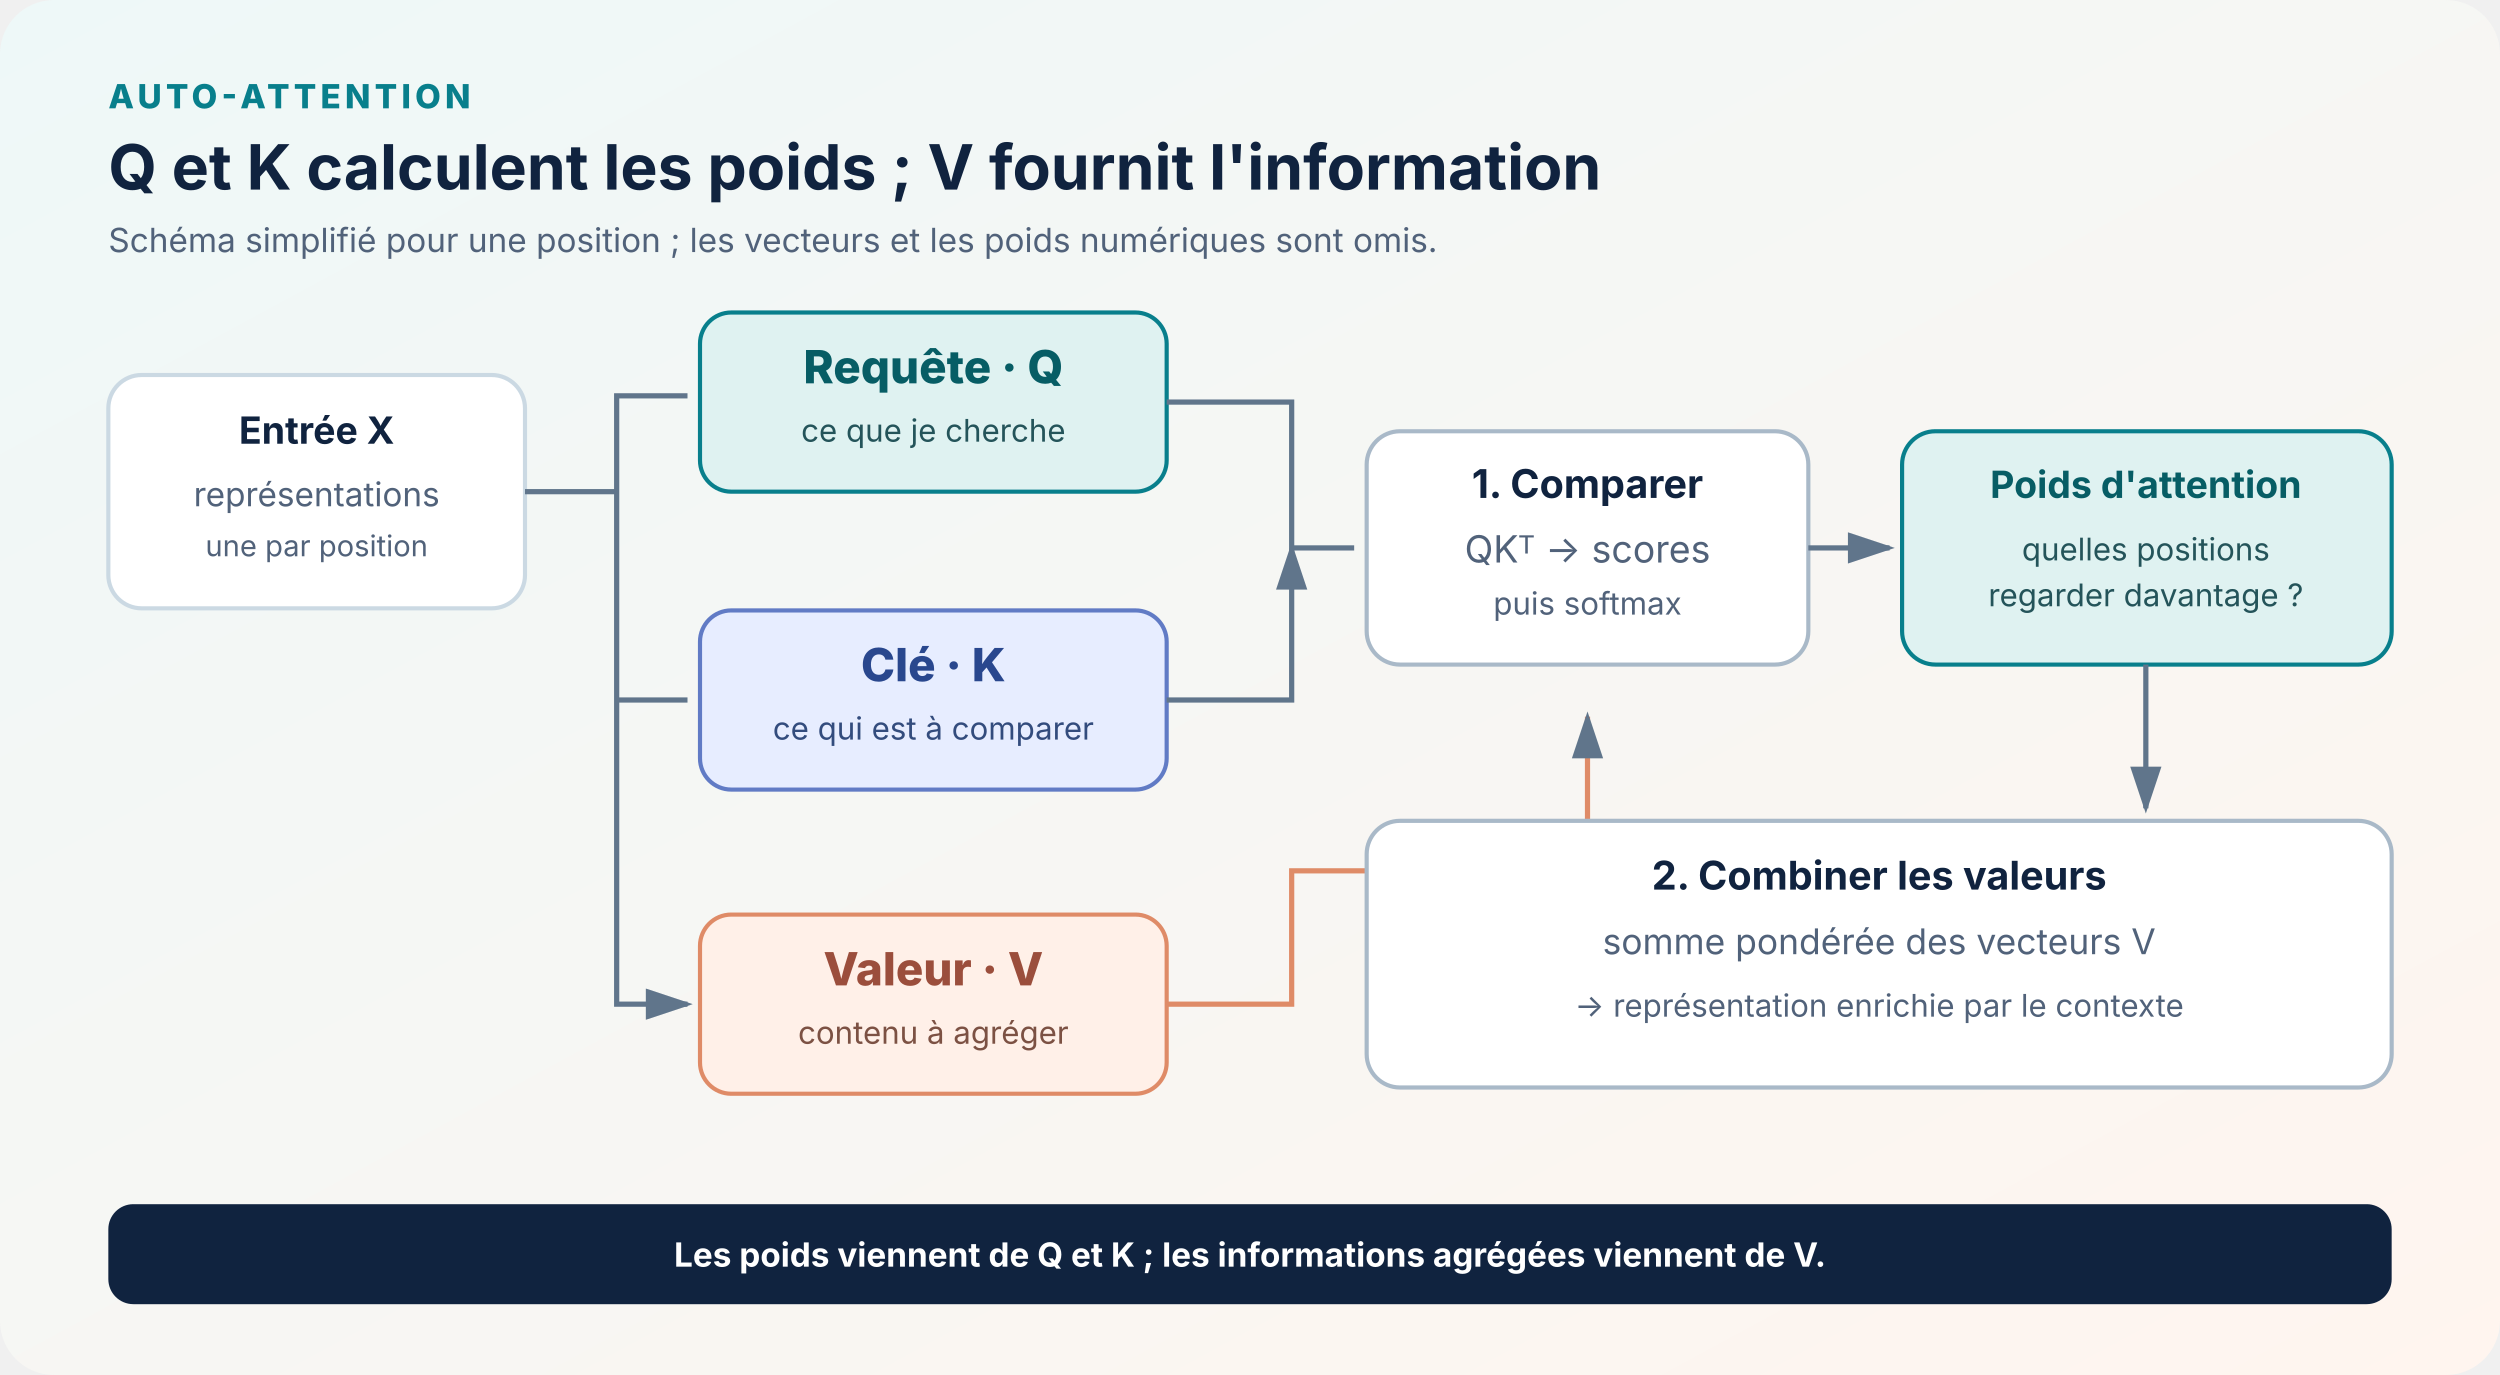
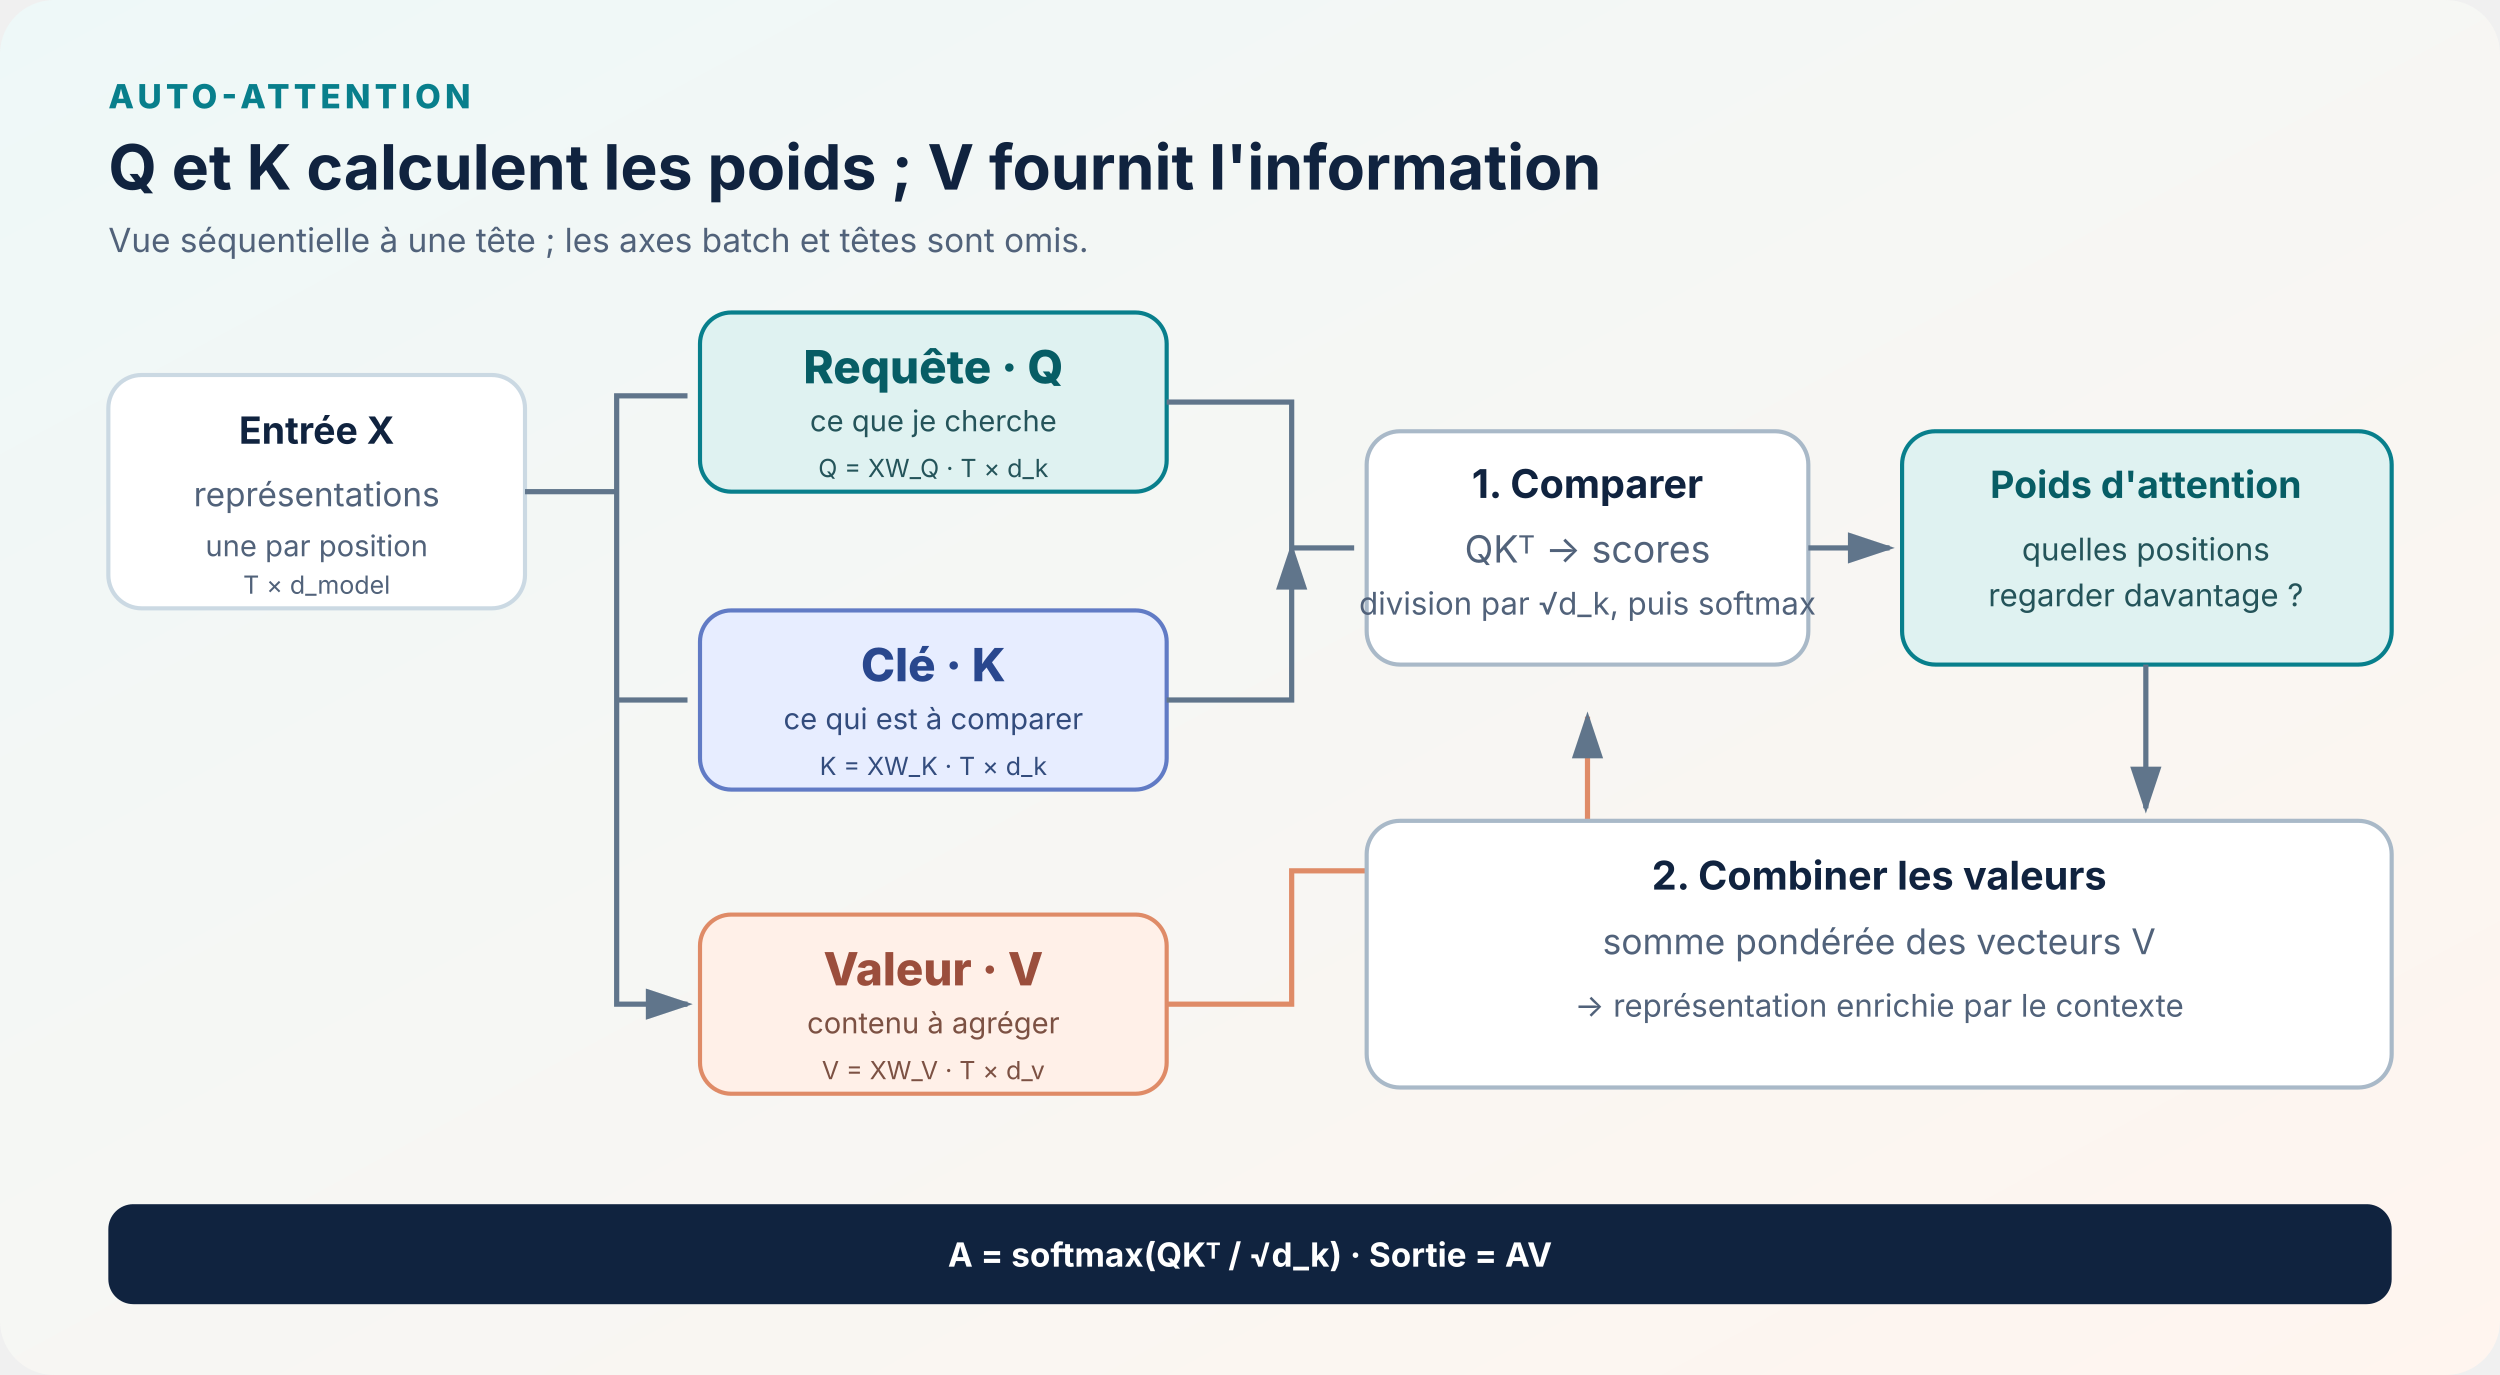
<svg xmlns="http://www.w3.org/2000/svg" width="1200" height="660" viewBox="0 0 1200 660" role="img" aria-labelledby="title desc">
  <defs>
    <linearGradient id="bg" x1="0" y1="0" x2="1" y2="1">
      <stop stop-color="#eef8f8" />
      <stop offset="1" stop-color="#fff5ef" />
    </linearGradient>
    <marker id="arrow" markerWidth="10" markerHeight="10" refX="8" refY="3" orient="auto">
      <path d="M0,0 L0,6 L9,3 z" fill="#60758b" />
    </marker>
  </defs>
  <rect width="1200" height="660" rx="26" fill="url(#bg)" />
  <text x="52" y="52" font-family="Inter,Arial,sans-serif" font-size="16" font-weight="800" letter-spacing="2" fill="#087f8c">AUTO-ATTENTION</text>
  <text x="52" y="91" font-family="Inter,Arial,sans-serif" font-size="30" font-weight="750" fill="#10233f">Q et K calculent les poids ; V fournit l'information</text>
-   <text x="52" y="121" font-family="Inter,Arial,sans-serif" font-size="16" fill="#51627a">Schéma simplifié pour une position ; les vecteurs et les poids numériques sont omis.</text>
+   <text x="52" y="121" font-family="Inter,Arial,sans-serif" font-size="16" fill="#51627a">Vue séquentielle à une tête ; les axes batch et têtes sont omis.</text>
  <rect x="52" y="180" width="200" height="112" rx="16" fill="#fff" stroke="#cbd9e3" stroke-width="2" />
  <text x="152" y="213" text-anchor="middle" font-family="Inter,Arial,sans-serif" font-size="18" font-weight="750" fill="#10233f">Entrée X</text>
  <text x="152" y="243" text-anchor="middle" font-family="Inter,Arial,sans-serif" font-size="16" fill="#51627a">représentations</text>
  <text x="152" y="267" text-anchor="middle" font-family="Inter,Arial,sans-serif" font-size="14" fill="#51627a">une par position</text>
+   <text x="152" y="285" text-anchor="middle" font-family="Inter,Arial,sans-serif" font-size="12" fill="#51627a">T × d_model</text>
  <path d="M252 236 H296 V190 H330 M296 236 V336 H330 M296 236 V482 H330" fill="none" stroke="#60758b" stroke-width="2.5" marker-end="url(#arrow)" />
  <rect x="336" y="150" width="224" height="86" rx="15" fill="#dff2f1" stroke="#087f8c" stroke-width="2" />
  <text x="448" y="184" text-anchor="middle" font-family="Inter,Arial,sans-serif" font-size="22" font-weight="800" fill="#075d65">Requête · Q</text>
-   <text x="448" y="212" text-anchor="middle" font-family="Inter,Arial,sans-serif" font-size="15" fill="#24545a">ce que je cherche</text>
+   <text x="448" y="207" text-anchor="middle" font-family="Inter,Arial,sans-serif" font-size="14" fill="#24545a">ce que je cherche</text>
+   <text x="448" y="229" text-anchor="middle" font-family="Inter,Arial,sans-serif" font-size="12" fill="#24545a">Q = XW_Q · T × d_k</text>
  <rect x="336" y="293" width="224" height="86" rx="15" fill="#e7edff" stroke="#617bc5" stroke-width="2" />
  <text x="448" y="327" text-anchor="middle" font-family="Inter,Arial,sans-serif" font-size="22" font-weight="800" fill="#29478e">Clé · K</text>
-   <text x="448" y="355" text-anchor="middle" font-family="Inter,Arial,sans-serif" font-size="15" fill="#334c7d">ce qui est à comparer</text>
+   <text x="448" y="350" text-anchor="middle" font-family="Inter,Arial,sans-serif" font-size="14" fill="#334c7d">ce qui est à comparer</text>
+   <text x="448" y="372" text-anchor="middle" font-family="Inter,Arial,sans-serif" font-size="12" fill="#334c7d">K = XW_K · T × d_k</text>
  <rect x="336" y="439" width="224" height="86" rx="15" fill="#fff0e8" stroke="#df8b67" stroke-width="2" />
  <text x="448" y="473" text-anchor="middle" font-family="Inter,Arial,sans-serif" font-size="22" font-weight="800" fill="#9b4e3c">Valeur · V</text>
-   <text x="448" y="501" text-anchor="middle" font-family="Inter,Arial,sans-serif" font-size="15" fill="#7c5143">contenu à agréger</text>
+   <text x="448" y="496" text-anchor="middle" font-family="Inter,Arial,sans-serif" font-size="14" fill="#7c5143">contenu à agréger</text>
+   <text x="448" y="518" text-anchor="middle" font-family="Inter,Arial,sans-serif" font-size="12" fill="#7c5143">V = XW_V · T × d_v</text>
  <path d="M560 193 H620 V263 H650 M560 336 H620 V263" fill="none" stroke="#60758b" stroke-width="2.5" marker-end="url(#arrow)" />
  <rect x="656" y="207" width="212" height="112" rx="16" fill="#fff" stroke="#a9b9c8" stroke-width="2" />
  <text x="762" y="239" text-anchor="middle" font-family="Inter,Arial,sans-serif" font-size="19" font-weight="750" fill="#10233f">1. Comparer</text>
  <text x="762" y="270" text-anchor="middle" font-family="Inter,Arial,sans-serif" font-size="18" fill="#51627a">QKᵀ → scores</text>
-   <text x="762" y="295" text-anchor="middle" font-family="Inter,Arial,sans-serif" font-size="15" fill="#51627a">puis softmax</text>
+   <text x="762" y="295" text-anchor="middle" font-family="Inter,Arial,sans-serif" font-size="15" fill="#51627a">division par √d_k, puis softmax</text>
  <path d="M868 263 H907" fill="none" stroke="#60758b" stroke-width="2.5" marker-end="url(#arrow)" />
  <rect x="913" y="207" width="235" height="112" rx="16" fill="#dff2f1" stroke="#087f8c" stroke-width="2" />
  <text x="1030" y="239" text-anchor="middle" font-family="Inter,Arial,sans-serif" font-size="18" font-weight="750" fill="#075d65">Poids d'attention</text>
  <text x="1030" y="269" text-anchor="middle" font-family="Inter,Arial,sans-serif" font-size="15" fill="#24545a">quelles positions</text>
  <text x="1030" y="291" text-anchor="middle" font-family="Inter,Arial,sans-serif" font-size="15" fill="#24545a">regarder davantage ?</text>
  <path d="M560 482 H620 V418 H762 V344" fill="none" stroke="#df8b67" stroke-width="2.5" marker-end="url(#arrow)" />
  <path d="M1030 319 V388" fill="none" stroke="#60758b" stroke-width="2.5" marker-end="url(#arrow)" />
  <rect x="656" y="394" width="492" height="128" rx="16" fill="#fff" stroke="#a9b9c8" stroke-width="2" />
  <text x="902" y="427" text-anchor="middle" font-family="Inter,Arial,sans-serif" font-size="19" font-weight="750" fill="#10233f">2. Combiner les valeurs</text>
  <text x="902" y="458" text-anchor="middle" font-family="Inter,Arial,sans-serif" font-size="17" fill="#51627a">somme pondérée des vecteurs V</text>
  <text x="902" y="488" text-anchor="middle" font-family="Inter,Arial,sans-serif" font-size="15" fill="#51627a">→ représentation enrichie par le contexte</text>
  <rect x="52" y="578" width="1096" height="48" rx="12" fill="#10233f" />
-   <text x="600" y="608" text-anchor="middle" font-family="Inter,Arial,sans-serif" font-size="16" font-weight="650" fill="#fff">Les poids viennent de Q et K ; les informations agrégées viennent de V.</text>
+   <text x="600" y="608" text-anchor="middle" font-family="Inter,Arial,sans-serif" font-size="16" font-weight="650" fill="#fff">A = softmax(QKᵀ / √d_k) · Sortie = AV</text>
</svg>
